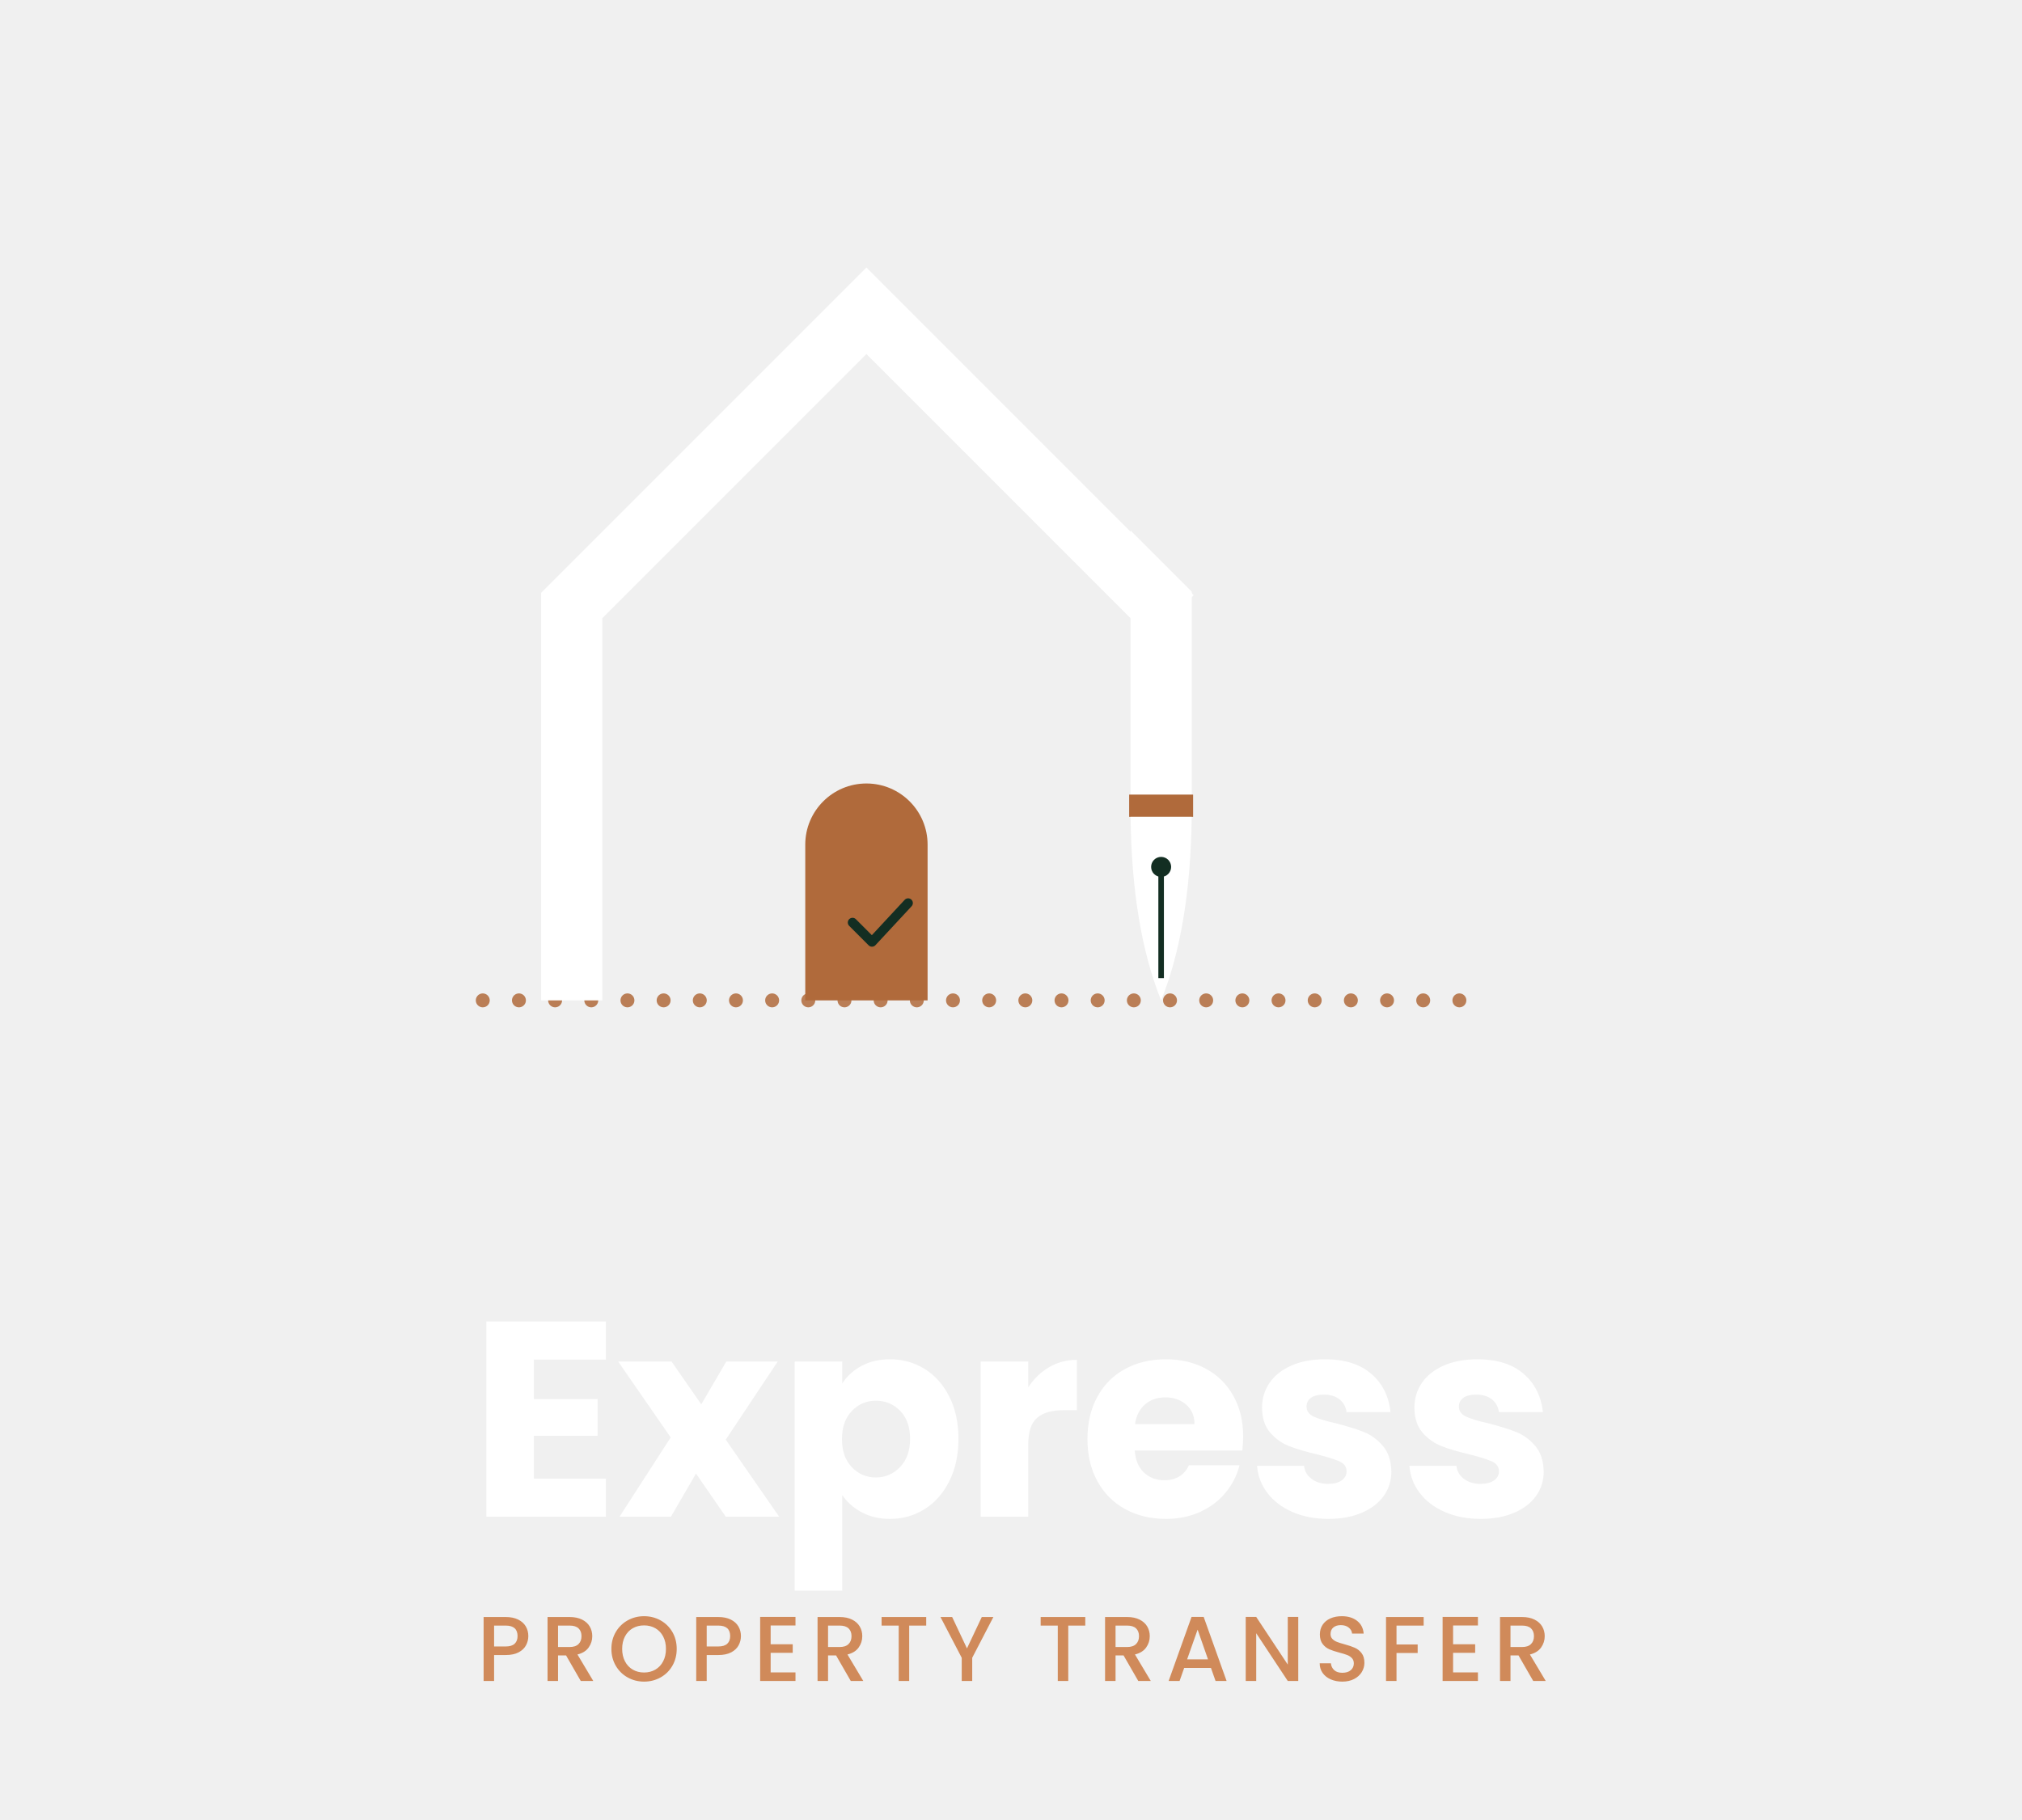
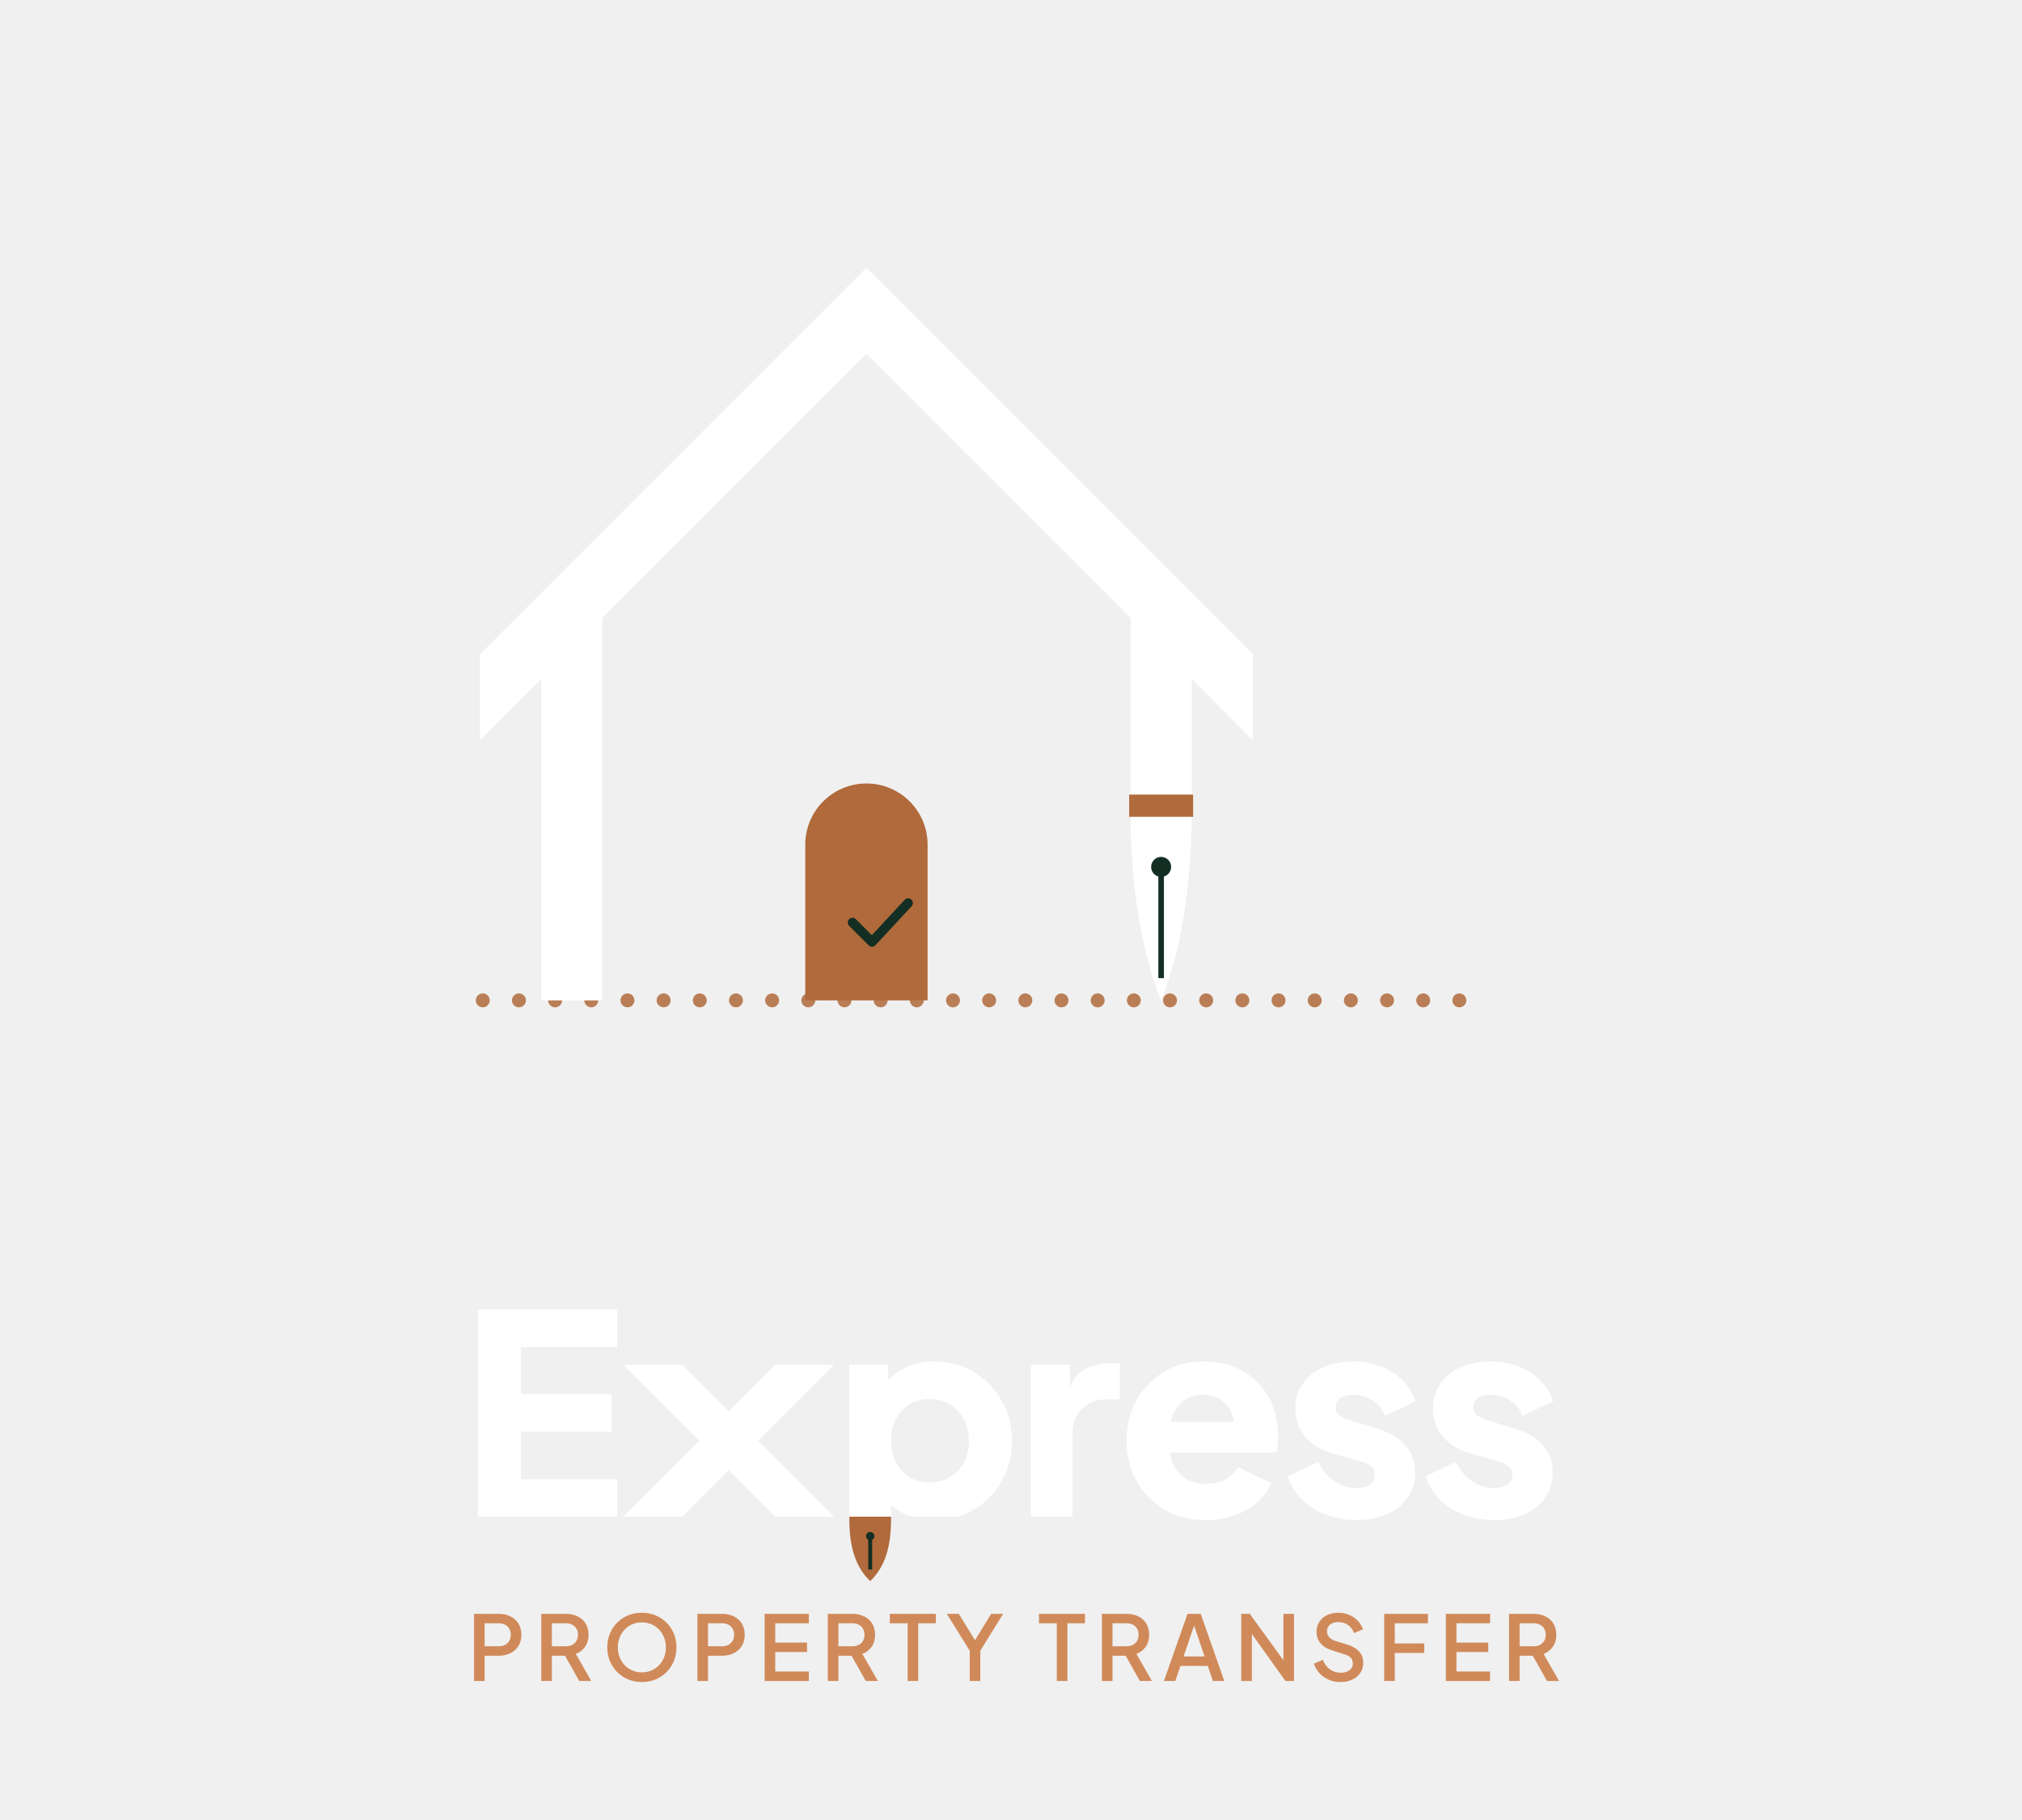
<svg xmlns="http://www.w3.org/2000/svg" viewBox="0 0 800 720" width="800" height="720">
  <g transform="translate(400 250) scale(1.1) translate(-308 -259.5)">
    <path d="M118 392H478" fill="none" stroke="#B06A3B" stroke-width="5" stroke-linecap="round" stroke-dasharray="0.01 13" opacity="0.85" />
-     <path d="M161.00 392.00L161.00 388.45L161.00 384.90L161.00 381.35L161.00 377.80L161.00 374.25L161.00 370.70L161.00 367.15L161.00 363.60L161.00 360.05L161.00 356.50L161.00 352.95L161.00 349.40L161.00 345.85L161.00 342.30L161.00 338.75L161.00 335.20L161.00 331.65L161.00 328.10L161.00 324.55L161.00 321.00L161.00 317.45L161.00 313.90L161.00 310.35L161.00 306.80L161.00 303.25L161.00 299.70L161.00 296.15L161.00 292.60L161.00 289.05L161.00 285.50L161.00 281.95L161.00 278.40L161.00 274.85L161.00 271.30L161.00 267.75L161.00 264.20L161.00 260.65L161.00 257.10L161.00 253.55L161.00 254.56L160.43 255.13L163.08 252.48L165.73 249.83L168.38 247.18L171.03 244.53L173.68 241.88L176.33 239.23L178.98 236.58L181.63 233.93L184.28 231.28L186.93 228.63L189.58 225.98L192.23 223.33L194.88 220.68L197.53 218.03L200.18 215.38L202.83 212.73L205.48 210.08L208.13 207.43L210.78 204.78L213.43 202.13L216.08 199.48L218.73 196.83L221.38 194.18L224.03 191.53L226.68 188.88L229.33 186.23L231.98 183.58L234.63 180.93L237.28 178.28L239.93 175.63L242.58 172.98L245.23 170.33L247.88 167.68L250.53 165.03L253.18 162.38L255.83 159.73L258.48 157.08L261.13 154.43L256.00 159.56L250.97 154.53L253.72 157.28L256.47 160.03L259.22 162.78L261.97 165.53L264.72 168.28L267.47 171.03L270.22 173.78L272.97 176.53L275.72 179.28L278.47 182.03L281.22 184.78L283.97 187.53L286.72 190.28L289.47 193.03L292.22 195.78L294.97 198.53L297.72 201.28L300.47 204.03L303.22 206.78L305.97 209.53L308.72 212.28L311.47 215.03L314.22 217.78L316.97 220.53L319.72 223.28L322.47 226.03L325.22 228.78L327.97 231.53L330.72 234.28L333.47 237.03L336.22 239.78L338.97 242.53L341.72 245.28L344.47 248.03L347.22 250.78L349.97 253.53L352.72 256.28L355.47 259.03L358.31 261.69L373.69 246.31L371.03 243.47L368.28 240.72L365.53 237.97L362.78 235.22L360.03 232.47L357.28 229.72L354.53 226.97L351.78 224.22L349.03 221.47L346.28 218.72L343.53 215.97L340.78 213.22L338.03 210.47L335.28 207.72L332.53 204.97L329.78 202.22L327.03 199.47L324.28 196.72L321.53 193.97L318.78 191.22L316.03 188.47L313.28 185.72L310.53 182.97L307.78 180.22L305.03 177.47L302.28 174.72L299.53 171.97L296.78 169.22L294.03 166.47L291.28 163.72L288.53 160.97L285.78 158.22L283.03 155.47L280.28 152.72L277.53 149.97L274.78 147.22L272.03 144.47L269.28 141.72L266.53 138.97L256.00 128.44L245.57 138.87L242.92 141.52L240.27 144.17L237.62 146.82L234.97 149.47L232.32 152.12L229.67 154.77L227.02 157.42L224.37 160.07L221.72 162.72L219.07 165.37L216.42 168.02L213.77 170.67L211.12 173.32L208.47 175.97L205.82 178.62L203.17 181.27L200.52 183.92L197.87 186.57L195.22 189.22L192.57 191.87L189.92 194.52L187.27 197.17L184.62 199.82L181.97 202.47L179.32 205.12L176.67 207.77L174.02 210.42L171.37 213.07L168.72 215.72L166.07 218.37L163.42 221.02L160.77 223.67L158.12 226.32L155.47 228.97L152.82 231.62L150.17 234.27L147.52 236.92L144.87 239.57L139.00 245.44L139.00 253.55L139.00 257.10L139.00 260.65L139.00 264.20L139.00 267.75L139.00 271.30L139.00 274.85L139.00 278.40L139.00 281.95L139.00 285.50L139.00 289.05L139.00 292.60L139.00 296.15L139.00 299.70L139.00 303.25L139.00 306.80L139.00 310.35L139.00 313.90L139.00 317.45L139.00 321.00L139.00 324.55L139.00 328.10L139.00 331.65L139.00 335.20L139.00 338.75L139.00 342.30L139.00 345.85L139.00 349.40L139.00 352.95L139.00 356.50L139.00 360.05L139.00 363.60L139.00 367.15L139.00 370.70L139.00 374.25L139.00 377.80L139.00 381.35L139.00 384.90L139.00 388.45L139.00 392.00Z" fill="#ffffff" />
-     <path d="M256 129L268 141L256 153L244 141Z" fill="#ffffff" />
+     <path d="M117 267.5L256 128.5L395 267.5V298.5L256 159.5L117 298.5Z M139 250H161V392H139Z" fill="#ffffff" />
    <path d="M234 392V336a22 22 0 0 1 44 0v56z" fill="#B06A3B" />
    <path d="M251 364l7 7 13-14" fill="none" stroke="#132E22" stroke-width="3.4" stroke-linecap="round" stroke-linejoin="round" />
-     <path d="M351 223L373 245V318H351Z" fill="#ffffff" />
+     <path d="M351 250H373V318H351Z" fill="#ffffff" />
    <rect x="350.5" y="318" width="23" height="8" fill="#B06A3B" />
    <path d="M351 326H373Q372.5 366 362 392Q351.5 366 351 326Z" fill="#ffffff" />
    <circle cx="362" cy="344" r="3.6" fill="#132E22" />
    <rect x="361" y="344" width="2" height="40" fill="#132E22" />
  </g>
-   <g transform="translate(185.61 600) scale(1.1)">
-     <path fill="#ffffff" d="M23.3 -56.5V-42.3H46.2V-29.1H23.3V-13.7H49.2V0.0H6.2V-70.2H49.2V-56.5Z M92.3 0.0 81.6 -15.5 72.6 0.0H54.1L72.5 -28.5L53.6 -55.8H72.8L83.5 -40.4L92.5 -55.8H111.0L92.3 -27.7L111.5 0.0Z M151.4 -56.6Q158.3 -56.6 163.9 -53.1Q169.5 -49.6 172.75 -43.1Q176.0 -36.6 176.0 -28.0Q176.0 -19.4 172.75 -12.85Q169.5 -6.3 163.9 -2.75Q158.3 0.8 151.4 0.8Q145.6 0.8 141.15 -1.6Q136.7 -4.0 134.2 -7.8V26.6H117.1V-55.8H134.2V-47.9Q136.7 -51.8 141.1 -54.2Q145.5 -56.6 151.4 -56.6ZM146.3 -41.7Q141.2 -41.7 137.65 -38.0Q134.1 -34.3 134.1 -27.9Q134.1 -21.5 137.65 -17.8Q141.2 -14.1 146.3 -14.1Q151.4 -14.1 155.0 -17.85Q158.6 -21.6 158.6 -28.0Q158.6 -34.4 155.05 -38.05Q151.5 -41.7 146.3 -41.7Z M218.6 -56.4V-38.3H213.9Q207.5 -38.3 204.3 -35.55Q201.1 -32.8 201.1 -25.9V0.0H184.0V-55.8H201.1V-46.5Q204.1 -51.1 208.6 -53.75Q213.1 -56.4 218.6 -56.4Z M278.1 -23.8H239.4Q239.8 -18.6 242.75 -15.85Q245.7 -13.1 250 -13.1Q256.4 -13.1 258.9 -18.5H277.1Q275.7 -13.0 272.05 -8.6Q268.4 -4.2 262.9 -1.7Q257.4 0.8 250.6 0.8Q242.4 0.8 236 -2.7Q229.6 -6.2 226 -12.7Q222.4 -19.2 222.4 -27.9Q222.4 -36.6 225.95 -43.1Q229.5 -49.6 235.9 -53.1Q242.3 -56.6 250.6 -56.6Q258.7 -56.6 265.0 -53.2Q271.3 -49.8 274.85 -43.5Q278.4 -37.2 278.4 -28.8Q278.4 -26.4 278.1 -23.8ZM260.9 -33.3Q260.9 -37.7 257.9 -40.3Q254.9 -42.9 250.4 -42.9Q246.1 -42.9 243.15 -40.4Q240.2 -37.9 239.5 -33.3Z M283.4 -18.3H300.3Q300.6 -15.4 303.0 -13.6Q305.4 -11.8 308.9 -11.8Q312.1 -11.8 313.85 -13.05Q315.6 -14.3 315.6 -16.3Q315.6 -18.7 313.1 -19.85Q310.6 -21.0 305 -22.4Q299 -23.8 295 -25.35Q291 -26.9 288.1 -30.25Q285.2 -33.6 285.2 -39.3Q285.2 -44.1 287.85 -48.05Q290.5 -52.0 295.65 -54.3Q300.8 -56.6 307.9 -56.6Q318.4 -56.6 324.45 -51.4Q330.5 -46.2 331.4 -37.6H315.6Q315.2 -40.5 313.05 -42.2Q310.9 -43.9 307.4 -43.9Q304.4 -43.9 302.8 -42.75Q301.2 -41.6 301.2 -39.6Q301.2 -37.2 303.75 -36.0Q306.3 -34.8 311.7 -33.6Q317.9 -32.0 321.8 -30.45Q325.7 -28.9 328.65 -25.45Q331.6 -22.0 331.7 -16.2Q331.7 -11.3 328.95 -7.45Q326.2 -3.6 321.05 -1.4Q315.9 0.8 309.1 0.8Q301.8 0.8 296.1 -1.7Q290.4 -4.2 287.1 -8.55Q283.8 -12.9 283.4 -18.3Z M338.2 -18.3H355.1Q355.4 -15.4 357.8 -13.6Q360.2 -11.8 363.7 -11.8Q366.9 -11.8 368.65 -13.05Q370.4 -14.3 370.4 -16.3Q370.4 -18.7 367.9 -19.85Q365.4 -21.0 359.8 -22.4Q353.8 -23.8 349.8 -25.35Q345.8 -26.9 342.9 -30.25Q340 -33.6 340 -39.3Q340 -44.1 342.65 -48.05Q345.3 -52.0 350.45 -54.3Q355.6 -56.6 362.7 -56.6Q373.2 -56.6 379.25 -51.4Q385.3 -46.2 386.2 -37.6H370.4Q370 -40.5 367.85 -42.2Q365.7 -43.9 362.2 -43.9Q359.2 -43.9 357.6 -42.75Q356 -41.6 356 -39.6Q356 -37.2 358.55 -36.0Q361.1 -34.8 366.5 -33.6Q372.7 -32.0 376.6 -30.45Q380.5 -28.9 383.45 -25.45Q386.4 -22.0 386.5 -16.2Q386.5 -11.3 383.75 -7.45Q381 -3.6 375.85 -1.4Q370.7 0.8 363.9 0.8Q356.6 0.8 350.9 -1.7Q345.2 -4.2 341.9 -8.55Q338.6 -12.9 338.2 -18.3Z" />
+   <g transform="translate(181.8077 600) scale(1.1)">
+     <g transform="scale(0.1 -0.1)">
+       <defs>
+         <clipPath id="pclip3">
+           <rect x="-2000" y="0" width="6000" height="2000" />
+         </clipPath>
+       </defs>
+       <path transform="translate(0 0)" fill="#ffffff" d="M66 0V745H567V610H221V441H547V306H221V135H567V0Z" />
+       <path transform="translate(569 0)" fill="#ffffff" d="M20 0H232.132L778.132 546H566ZM566 0H778.132L232.132 546H20Z" />
+       <g clip-path="url(#pclip3)">
+         <path transform="translate(1347.132 0)" fill="#ffffff" d="M55 -200V546H195V442L182 472Q209 513 255.5 535.5Q302 558 362 558Q440 558 503.0 520.0Q566 482 603.0 417.5Q640 353 640 273Q640 194 603.5 129.0Q567 64 504.0 26.0Q441 -12 361 -12Q305 -12 257.5 8.5Q210 29 181 69L205 100V-200ZM343 123Q385 123 417.0 142.0Q449 161 467.0 195.0Q485 229 485 273Q485 317 467.0 350.5Q449 384 417.0 403.5Q385 423 343 423Q303 423 271.5 404.0Q240 385 222.5 351.0Q205 317 205 273Q205 229 222.5 195.0Q240 161 271.5 142.0Q303 123 343 123Z" />
+       </g>
+       <path transform="translate(1347.132 0)" fill="#B06A3B" d="M55 0H205C206 -110 183 -180 130 -232C77 -180 54 -110 55 0Z" />
+       <circle transform="translate(1347.132 0)" cx="130" cy="-70" r="15" fill="#132E22" />
+       <rect transform="translate(1347.132 0)" x="123" y="-190" width="14" height="120" fill="#132E22" />
+       <path transform="translate(2000.132 0)" fill="#ffffff" d="M55 0V546H195V415L185 434Q203 503 244.5 527.5Q286 552 343 552H375V422H328Q273 422 239.0 388.5Q205 355 205 294V0Z" />
+       <path transform="translate(2366.132 0)" fill="#ffffff" d="M318 -12Q231 -12 167.0 26.5Q103 65 68.0 130.0Q33 195 33 274Q33 356 69.5 420.0Q106 484 168.0 521.0Q230 558 308 558Q373 558 423.0 537.5Q473 517 507.5 480.0Q542 443 560.0 394.5Q578 346 578 289Q578 273 576.5 257.5Q575 242 571 231H162V341H486L415 289Q425 332 414.0 365.5Q403 399 375.5 418.5Q348 438 308 438Q269 438 241.0 419.0Q213 400 199.0 363.0Q185 326 188 273Q184 227 199.0 192.0Q214 157 245.0 137.5Q276 118 320 118Q360 118 388.5 134.0Q417 150 433 178L553 121Q537 81 502.5 51.0Q468 21 421.0 4.5Q374 -12 318 -12Z" />
+       <path transform="translate(2957.132 0)" fill="#ffffff" d="M269 -12Q179 -12 112.5 30.5Q46 73 22 145L132 197Q153 153 189.0 128.0Q225 103 269 103Q301 103 318.0 116.0Q335 129 335 152Q335 164 329.0 172.5Q323 181 311.0 188.0Q299 195 281 200L188 226Q121 245 85.0 287.5Q49 330 49 388Q49 439 75.0 477.0Q101 515 148.0 536.5Q195 558 256 558Q336 558 396.5 520.5Q457 483 482 415L371 363Q359 397 327.5 417.5Q296 438 256 438Q227 438 210.5 426.0Q194 414 194 393Q194 382 200.0 373.0Q206 364 219.5 357.0Q233 350 253 344L340 318Q408 298 444.0 257.5Q480 217 480 158Q480 107 453.5 69.0Q427 31 380.0 9.5Q333 -12 269 -12Z" />
+       <path transform="translate(3452.132 0)" fill="#ffffff" d="M269 -12Q179 -12 112.5 30.5Q46 73 22 145L132 197Q153 153 189.0 128.0Q225 103 269 103Q301 103 318.0 116.0Q335 129 335 152Q335 164 329.0 172.5Q323 181 311.0 188.0Q299 195 281 200L188 226Q121 245 85.0 287.5Q49 330 49 388Q49 439 75.0 477.0Q101 515 148.0 536.5Q195 558 256 558Q336 558 396.5 520.5Q457 483 482 415L371 363Q359 397 327.5 417.5Q296 438 256 438Q227 438 210.5 426.0Q194 414 194 393Q194 382 200.0 373.0Q206 364 219.5 357.0Q233 350 253 344L340 318Q408 298 444.0 257.5Q480 217 480 158Q480 107 453.5 69.0Q427 31 380.0 9.5Q333 -12 269 -12Z" />
+     </g>
  </g>
-   <g transform="translate(188.61 665) scale(0.3639898)">
-     <path fill="#D08A5A" d="M31.5 -28.2H18.9V0.0H7.5V-69.5H31.5Q39.5 -69.5 45.05 -66.75Q50.6 -64.0 53.35 -59.3Q56.1 -54.6 56.1 -48.8Q56.1 -43.5 53.6 -38.8Q51.1 -34.1 45.6 -31.15Q40.1 -28.2 31.5 -28.2ZM44.4 -48.8Q44.4 -60.2 31.5 -60.2H18.9V-37.5H31.5Q38.0 -37.5 41.2 -40.45Q44.4 -43.4 44.4 -48.8Z M113.1 0.0 97.1 -27.8H88.4V0.0H77.0V-69.5H101.0Q109.0 -69.5 114.55 -66.7Q120.1 -63.9 122.85 -59.2Q125.6 -54.5 125.6 -48.7Q125.6 -41.9 121.65 -36.35Q117.7 -30.8 109.5 -28.8L126.7 0.0ZM88.4 -36.9H101.0Q107.4 -36.9 110.65 -40.1Q113.9 -43.3 113.9 -48.7Q113.9 -54.1 110.7 -57.15Q107.5 -60.2 101.0 -60.2H88.4Z M146.4 -34.9Q146.4 -45.1 151.15 -53.2Q155.9 -61.3 164.05 -65.85Q172.2 -70.4 181.9 -70.4Q191.7 -70.4 199.85 -65.85Q208.0 -61.3 212.7 -53.2Q217.4 -45.1 217.4 -34.9Q217.4 -24.7 212.7 -16.55Q208.0 -8.4 199.85 -3.85Q191.7 0.7 181.9 0.7Q172.2 0.7 164.05 -3.85Q155.9 -8.4 151.15 -16.55Q146.4 -24.7 146.4 -34.9ZM205.7 -34.9Q205.7 -42.6 202.65 -48.4Q199.6 -54.2 194.2 -57.3Q188.8 -60.4 181.9 -60.4Q175.0 -60.4 169.6 -57.3Q164.2 -54.2 161.15 -48.4Q158.1 -42.6 158.1 -34.9Q158.1 -27.2 161.15 -21.35Q164.2 -15.5 169.6 -12.35Q175.0 -9.2 181.9 -9.2Q188.8 -9.2 194.2 -12.35Q199.6 -15.5 202.65 -21.35Q205.7 -27.2 205.7 -34.9Z M262.6 -28.2H250.0V0.0H238.6V-69.5H262.6Q270.6 -69.5 276.15 -66.75Q281.7 -64.0 284.45 -59.3Q287.2 -54.6 287.2 -48.8Q287.2 -43.5 284.7 -38.8Q282.2 -34.1 276.7 -31.15Q271.2 -28.2 262.6 -28.2ZM275.5 -48.8Q275.5 -60.2 262.6 -60.2H250.0V-37.5H262.6Q269.1 -37.5 272.3 -40.45Q275.5 -43.4 275.5 -48.8Z M319.5 -60.3V-39.9H343.5V-30.6H319.5V-9.3H346.5V0.0H308.1V-69.6H346.5V-60.3Z M406.6 0.0 390.6 -27.8H381.9V0.0H370.5V-69.5H394.5Q402.5 -69.5 408.05 -66.7Q413.6 -63.9 416.35 -59.2Q419.1 -54.5 419.1 -48.7Q419.1 -41.9 415.15 -36.35Q411.2 -30.8 403.0 -28.8L420.2 0.0ZM381.9 -36.9H394.5Q400.9 -36.9 404.15 -40.1Q407.4 -43.3 407.4 -48.7Q407.4 -54.1 404.2 -57.15Q401.0 -60.2 394.5 -60.2H381.9Z M488.6 -69.5V-60.2H470.1V0.0H458.7V-60.2H440.1V-69.5Z M561.6 -69.5 538.6 -25.2V0.0H527.2V-25.2L504.1 -69.5H516.8L532.9 -35.4L549.0 -69.5Z M661.5 -69.5V-60.2H643.0V0.0H631.6V-60.2H613.0V-69.5Z M719.1 0.0 703.1 -27.8H694.4V0.0H683.0V-69.5H707.0Q715.0 -69.5 720.55 -66.7Q726.1 -63.9 728.85 -59.2Q731.6 -54.5 731.6 -48.7Q731.6 -41.9 727.65 -36.35Q723.7 -30.8 715.5 -28.8L732.7 0.0ZM694.4 -36.9H707.0Q713.4 -36.9 716.65 -40.1Q719.9 -43.3 719.9 -48.7Q719.9 -54.1 716.7 -57.15Q713.5 -60.2 707.0 -60.2H694.4Z M798.1 -14.2H769.0L764.0 0.0H752.1L777.0 -69.6H790.2L815.1 0.0H803.1ZM794.9 -23.5 783.6 -55.8 772.2 -23.5Z M893 0.0H881.6L847.3 -51.9V0.0H835.9V-69.6H847.3L881.6 -17.8V-69.6H893Z M916.3 -19.2H928.5Q928.9 -14.7 932.05 -11.8Q935.2 -8.9 940.9 -8.9Q946.8 -8.9 950.1 -11.75Q953.4 -14.6 953.4 -19.1Q953.4 -22.6 951.35 -24.8Q949.3 -27.0 946.25 -28.2Q943.2 -29.4 937.8 -30.8Q931 -32.6 926.75 -34.45Q922.5 -36.3 919.5 -40.2Q916.5 -44.1 916.5 -50.6Q916.5 -56.6 919.5 -61.1Q922.5 -65.6 927.9 -68.0Q933.3 -70.4 940.4 -70.4Q950.5 -70.4 956.95 -65.35Q963.4 -60.3 964.1 -51.5H951.5Q951.2 -55.3 947.9 -58.0Q944.6 -60.7 939.2 -60.7Q934.3 -60.7 931.2 -58.2Q928.1 -55.7 928.1 -51.0Q928.1 -47.8 930.05 -45.75Q932 -43.7 935 -42.5Q938 -41.3 943.2 -39.9Q950.1 -38.0 954.45 -36.1Q958.8 -34.2 961.85 -30.25Q964.9 -26.3 964.9 -19.7Q964.9 -14.4 962.05 -9.7Q959.2 -5.0 953.75 -2.15Q948.3 0.7 940.9 0.7Q933.9 0.7 928.3 -1.75Q922.7 -4.2 919.5 -8.7Q916.3 -13.2 916.3 -19.2Z M1029.3 -69.5V-60.2H999.8V-39.7H1022.8V-30.4H999.8V0.0H988.4V-69.5Z M1061.3 -60.3V-39.9H1085.3V-30.6H1061.3V-9.3H1088.3V0.0H1049.9V-69.6H1088.3V-60.3Z M1148.4 0.0 1132.4 -27.8H1123.7V0.0H1112.3V-69.5H1136.3Q1144.3 -69.5 1149.85 -66.7Q1155.4 -63.9 1158.15 -59.2Q1160.9 -54.5 1160.9 -48.7Q1160.9 -41.9 1156.95 -36.35Q1153 -30.8 1144.8 -28.8L1162 0.0ZM1123.7 -36.9H1136.3Q1142.7 -36.9 1145.95 -40.1Q1149.2 -43.3 1149.2 -48.7Q1149.2 -54.1 1146 -57.15Q1142.8 -60.2 1136.3 -60.2H1123.7Z" />
+   <g transform="translate(184.8077 665) scale(0.3566107)">
+     <path fill="#D08A5A" d="M7.7 0.0V-74.5H34.8Q42.3 -74.5 48.025 -71.725Q53.75 -68.95 56.975 -63.725Q60.2 -58.5 60.2 -51.2Q60.2 -44.0 56.95 -38.8Q53.7 -33.6 48.0 -30.8Q42.3 -28.0 34.8 -28.0H19.45V0.0ZM19.45 -38.5H35.05Q39.1 -38.5 42.1 -40.075Q45.1 -41.65 46.775 -44.525Q48.45 -47.4 48.45 -51.25Q48.45 -55.15 46.775 -58.0Q45.1 -60.85 42.1 -62.425Q39.1 -64.0 35.05 -64.0H19.45Z M82.3 0.0V-74.5H109.35Q116.85 -74.5 122.575 -71.725Q128.3 -68.95 131.525 -63.725Q134.75 -58.5 134.75 -51.2Q134.75 -43.45 130.925 -37.975Q127.1 -32.5 120.6 -30.0L137.8 0.0H124.4L106.1 -32.5L113.8 -28.0H94.05V0.0ZM94.05 -38.5H109.6Q113.65 -38.5 116.65 -40.075Q119.65 -41.65 121.325 -44.525Q123 -47.4 123 -51.25Q123 -55.15 121.325 -58.0Q119.65 -60.85 116.65 -62.425Q113.65 -64.0 109.6 -64.0H94.05Z M193.9 1.2Q185.8 1.2 178.825 -1.675Q171.85 -4.55 166.625 -9.75Q161.4 -14.95 158.45 -21.975Q155.5 -29.0 155.5 -37.3Q155.5 -45.6 158.425 -52.625Q161.35 -59.65 166.575 -64.825Q171.8 -70.0 178.775 -72.85Q185.75 -75.7 193.9 -75.7Q202.05 -75.7 209.025 -72.825Q216.0 -69.95 221.225 -64.775Q226.45 -59.6 229.375 -52.6Q232.3 -45.6 232.3 -37.3Q232.3 -29.0 229.35 -21.975Q226.4 -14.95 221.175 -9.75Q215.95 -4.55 208.975 -1.675Q202.0 1.2 193.9 1.2ZM193.9 -9.55Q199.7 -9.55 204.55 -11.65Q209.4 -13.75 213.0 -17.525Q216.6 -21.3 218.575 -26.35Q220.55 -31.4 220.55 -37.3Q220.55 -43.15 218.575 -48.175Q216.6 -53.2 213.0 -57.0Q209.4 -60.8 204.55 -62.875Q199.7 -64.95 193.9 -64.95Q188.1 -64.95 183.25 -62.875Q178.4 -60.8 174.8 -57.0Q171.2 -53.2 169.225 -48.175Q167.25 -43.15 167.25 -37.3Q167.25 -31.4 169.225 -26.35Q171.2 -21.3 174.8 -17.525Q178.4 -13.75 183.275 -11.65Q188.15 -9.55 193.9 -9.55Z M255.5 0.0V-74.5H282.6Q290.1 -74.5 295.825 -71.725Q301.55 -68.95 304.775 -63.725Q308.0 -58.5 308.0 -51.2Q308.0 -44.0 304.75 -38.8Q301.5 -33.6 295.8 -30.8Q290.1 -28.0 282.6 -28.0H267.25V0.0ZM267.25 -38.5H282.85Q286.9 -38.5 289.9 -40.075Q292.9 -41.65 294.575 -44.525Q296.25 -47.4 296.25 -51.25Q296.25 -55.15 294.575 -58.0Q292.9 -60.85 289.9 -62.425Q286.9 -64.0 282.85 -64.0H267.25Z M330.1 0.0V-74.5H379.15V-64.0H341.85V-42.6H377.15V-32.1H341.85V-10.5H379.15V0.0Z M400.2 0.0V-74.5H427.25Q434.75 -74.5 440.475 -71.725Q446.2 -68.95 449.425 -63.725Q452.65 -58.5 452.65 -51.2Q452.65 -43.45 448.825 -37.975Q445.0 -32.5 438.5 -30.0L455.7 0.0H442.3L424.0 -32.5L431.7 -28.0H411.95V0.0ZM411.95 -38.5H427.5Q431.55 -38.5 434.55 -40.075Q437.55 -41.65 439.225 -44.525Q440.9 -47.4 440.9 -51.25Q440.9 -55.15 439.225 -58.0Q437.55 -60.85 434.55 -62.425Q431.55 -64.0 427.5 -64.0H411.95Z M488.75 0.0V-64.0H469.0V-74.5H520.0V-64.0H500.5V0.0Z M557.65 0.0V-33.55L532.2 -74.5H545.5L565.9 -41.35H561.15L581.45 -74.5H594.75L569.4 -33.6V0.0Z M654.25 0.0V-64.0H634.5V-74.5H685.5V-64.0H666.0V0.0Z M704.3 0.0V-74.5H731.35Q738.85 -74.5 744.575 -71.725Q750.3 -68.95 753.525 -63.725Q756.75 -58.5 756.75 -51.2Q756.75 -43.45 752.925 -37.975Q749.1 -32.5 742.6 -30.0L759.8 0.0H746.4L728.1 -32.5L735.8 -28.0H716.05V0.0ZM716.05 -38.5H731.6Q735.65 -38.5 738.65 -40.075Q741.65 -41.65 743.325 -44.525Q745.0 -47.4 745.0 -51.25Q745.0 -55.15 743.325 -58.0Q741.65 -60.85 738.65 -62.425Q735.65 -64.0 731.6 -64.0H716.05Z M773.1 0.0 799.3 -74.5H813.9L840.1 0.0H827.45L821.75 -16.7H791.45L785.7 0.0ZM794.9 -27.2H818.2L804.95 -66.2H808.25Z M858.9 0.0V-74.5H868.35L910.2 -16.8L905.65 -16.05V-74.5H917.4V0.0H907.9L866.4 -58.1L870.65 -58.85V0.0Z M968.9 1.2Q961.85 1.2 955.875 -1.425Q949.9 -4.05 945.675 -8.675Q941.45 -13.3 939.5 -19.25L949.45 -23.45Q952.15 -16.6 957.375 -12.875Q962.6 -9.15 969.4 -9.15Q973.4 -9.15 976.375 -10.425Q979.35 -11.7 981.0 -13.975Q982.65 -16.25 982.65 -19.3Q982.65 -23.35 980.35 -25.775Q978.05 -28.2 973.55 -29.55L959.55 -33.95Q951.15 -36.55 946.775 -41.925Q942.4 -47.3 942.4 -54.5Q942.4 -60.75 945.475 -65.525Q948.55 -70.3 954.0 -73.0Q959.45 -75.7 966.45 -75.7Q973.15 -75.7 978.675 -73.325Q984.2 -70.95 988.125 -66.85Q992.05 -62.75 993.9 -57.35L984.1 -53.1Q981.85 -59.0 977.225 -62.175Q972.6 -65.35 966.5 -65.35Q962.8 -65.35 959.975 -64.1Q957.15 -62.85 955.6 -60.525Q954.05 -58.2 954.05 -55.1Q954.05 -51.5 956.35 -48.7Q958.65 -45.9 963.35 -44.45L976.4 -40.4Q985.3 -37.65 989.775 -32.6Q994.25 -27.55 994.25 -20.1Q994.25 -13.85 991.025 -9.05Q987.8 -4.25 982.1 -1.525Q976.4 1.2 968.9 1.2Z M1017.5 0.0V-74.5H1066.0V-64.0H1029.25V-41.6H1062.0V-31.1H1029.25V0.0Z M1085.9 0.0V-74.5H1134.95V-64.0H1097.65V-42.6H1132.95V-32.1H1097.65V-10.5H1134.95V0.0Z M1156.0 0.0V-74.5H1183.05Q1190.55 -74.5 1196.275 -71.725Q1202.0 -68.95 1205.225 -63.725Q1208.45 -58.5 1208.45 -51.2Q1208.45 -43.45 1204.625 -37.975Q1200.8 -32.5 1194.3 -30.0L1211.5 0.0H1198.1L1179.8 -32.5L1187.5 -28.0H1167.75V0.0ZM1167.75 -38.5H1183.3Q1187.35 -38.5 1190.35 -40.075Q1193.35 -41.65 1195.025 -44.525Q1196.7 -47.4 1196.7 -51.25Q1196.7 -55.15 1195.025 -58.0Q1193.35 -60.85 1190.35 -62.425Q1187.35 -64.0 1183.3 -64.0H1167.75Z" />
  </g>
</svg>
